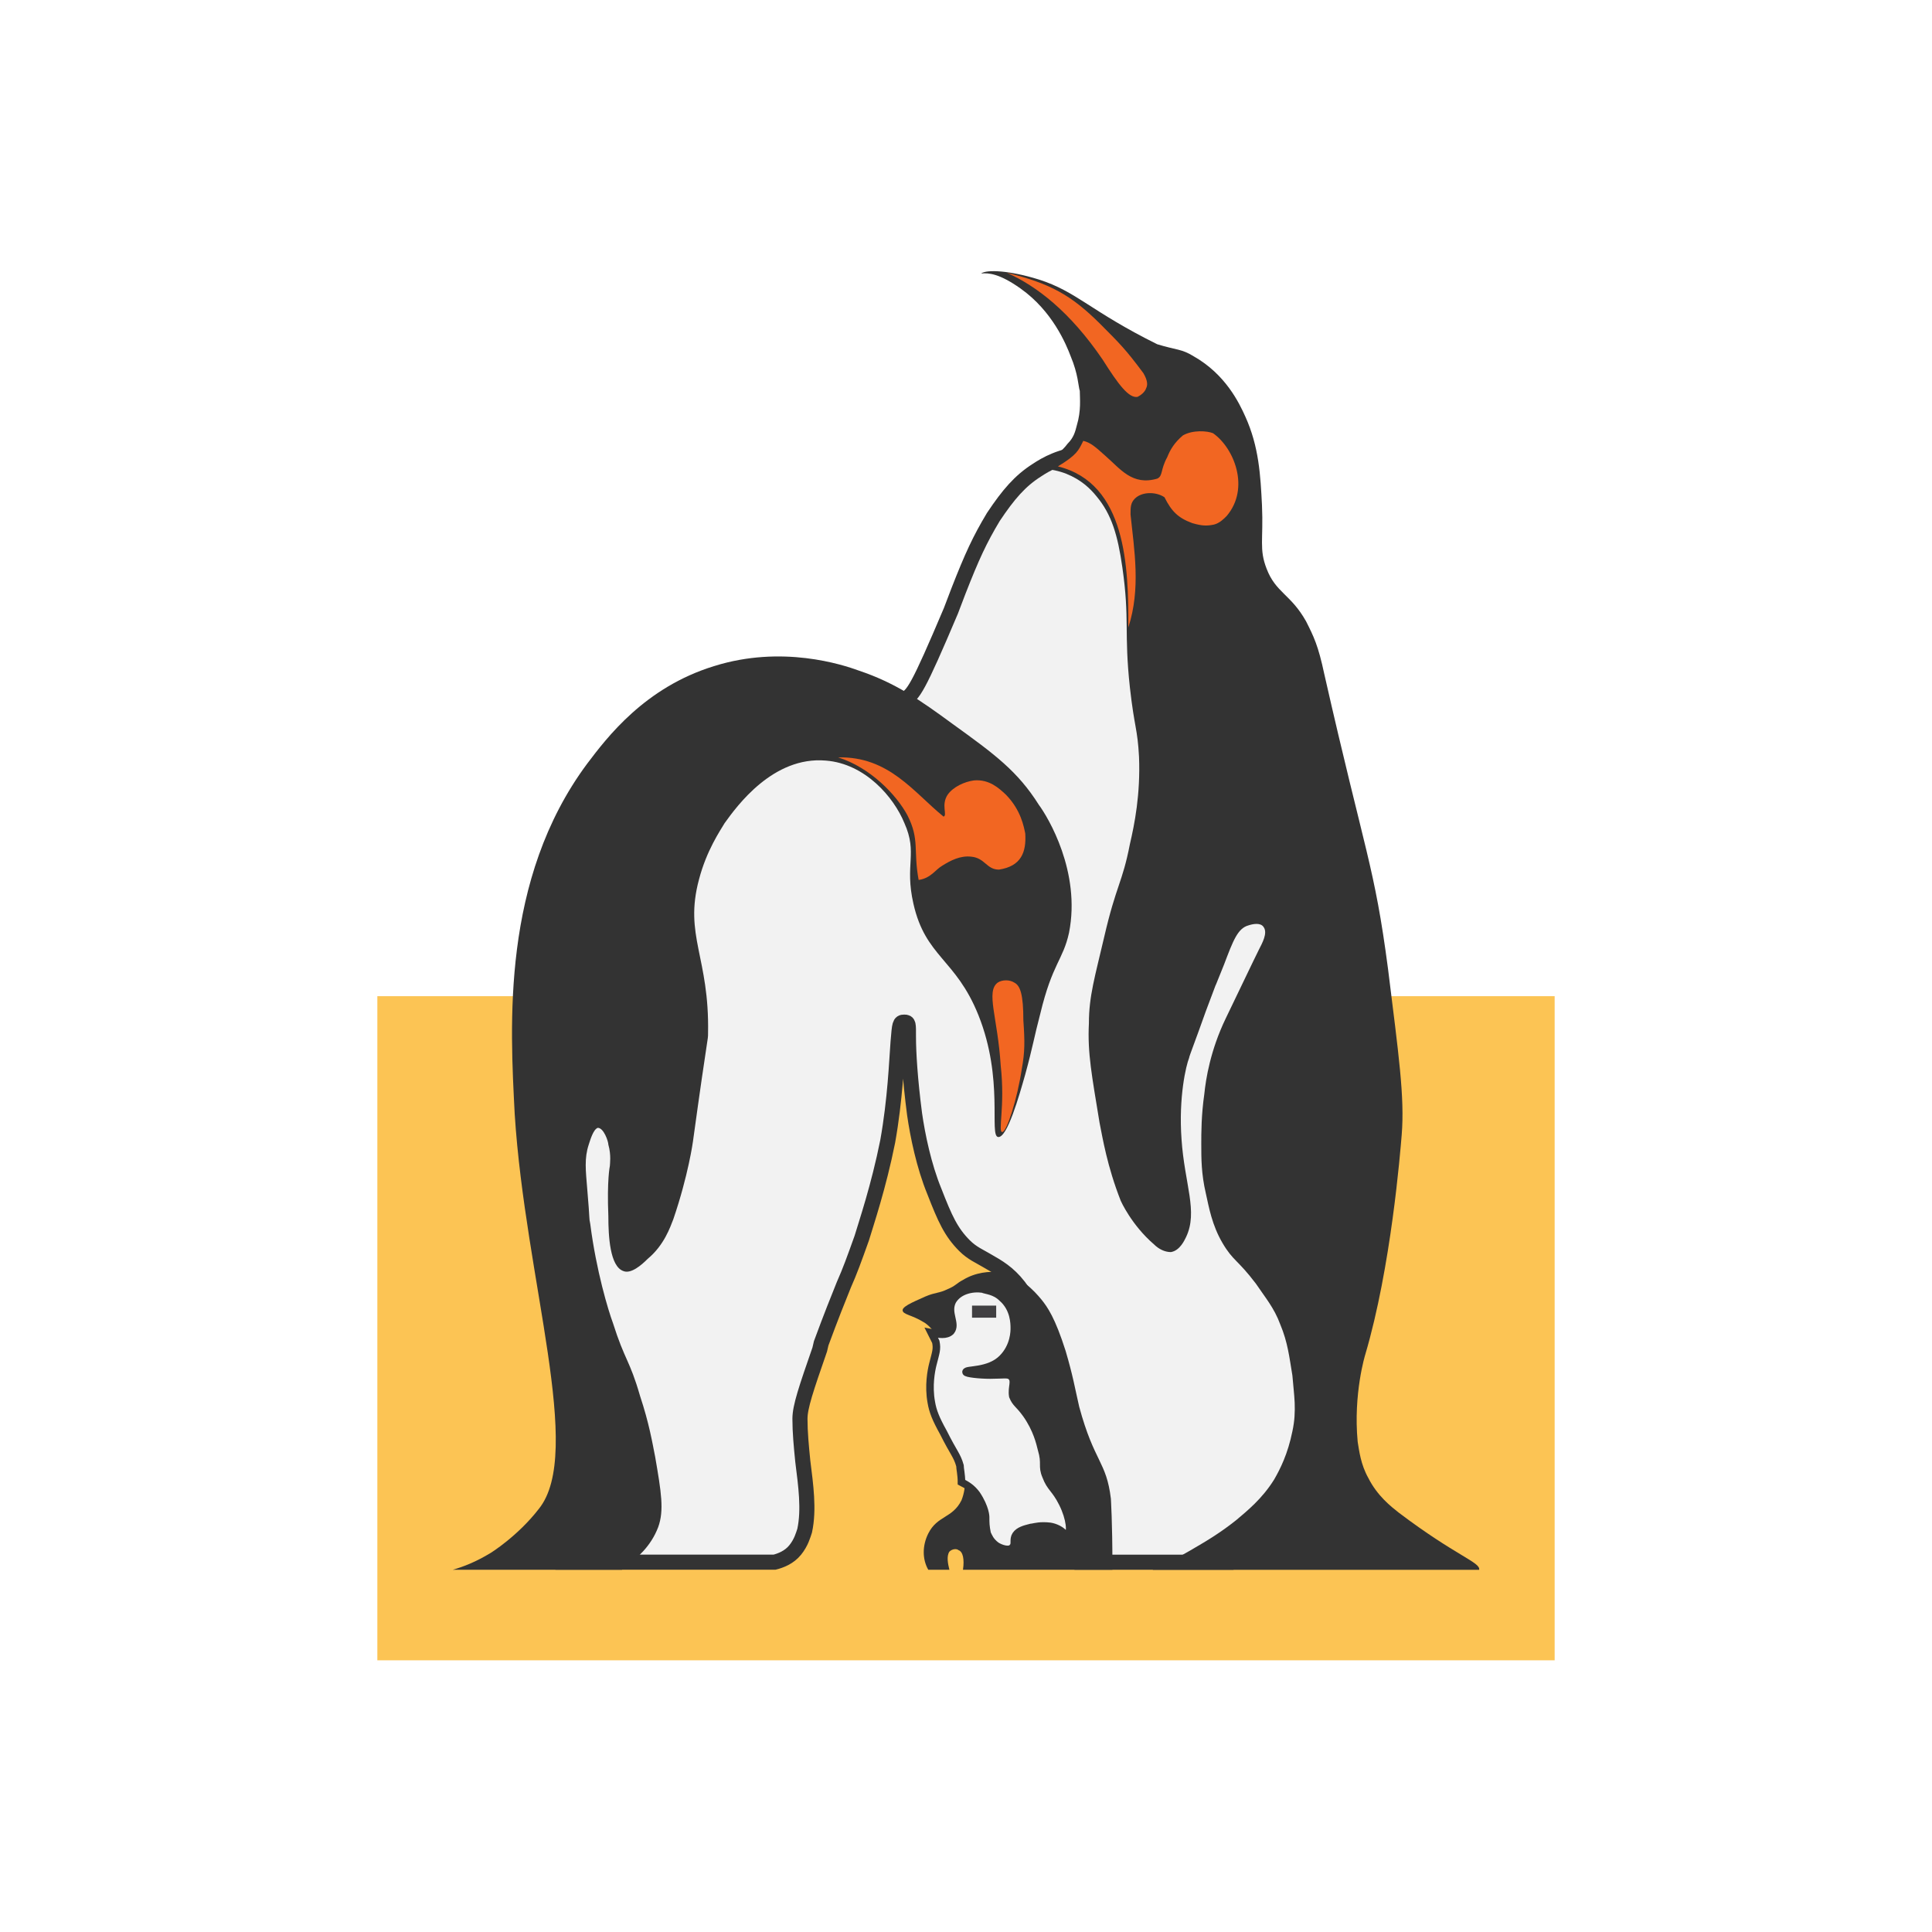
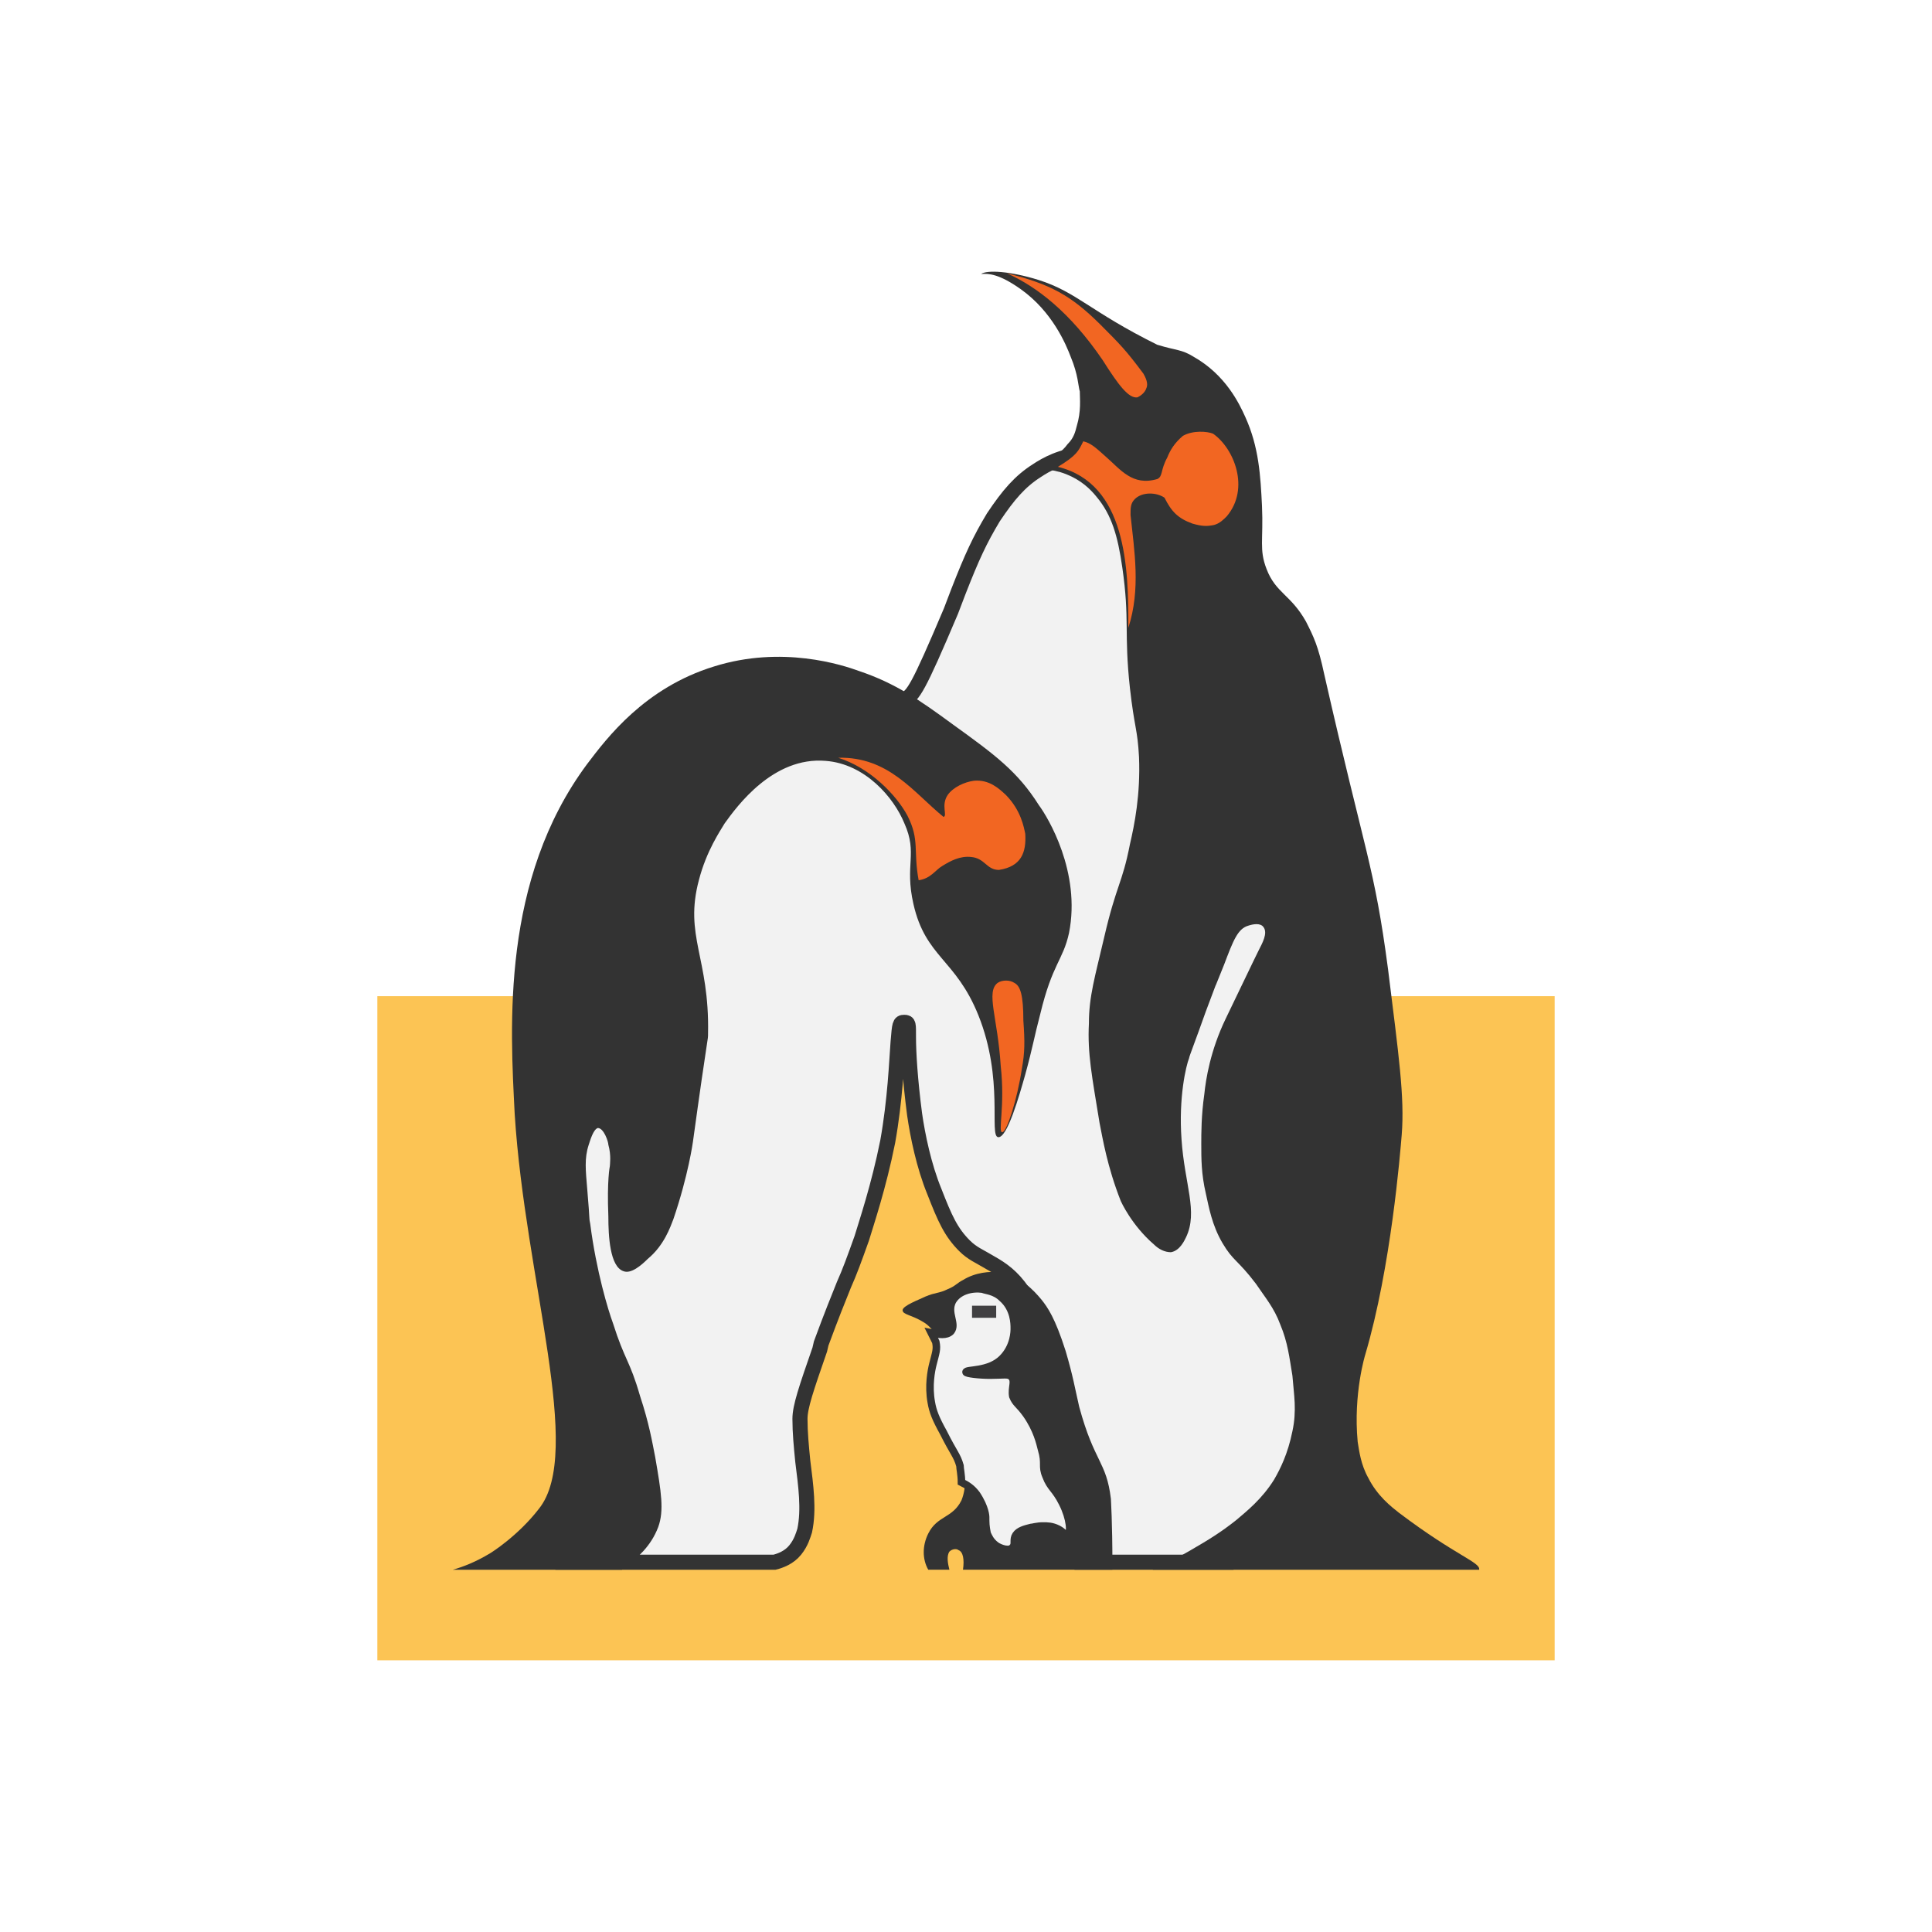
<svg xmlns="http://www.w3.org/2000/svg" width="128" height="128" viewBox="0 0 128 128" id="svg4151" version="1.1">
  <defs id="defs4153" />
  <g id="layer1" transform="translate(0,-924.3622)" style="display:inline">
    <rect style="opacity:1;fill:#fcc454;fill-opacity:1;stroke:none;stroke-width:2;stroke-linecap:butt;stroke-linejoin:miter;stroke-miterlimit:4;stroke-dasharray:none;stroke-dashoffset:0;stroke-opacity:1" id="rect4791" width="78" height="44" x="25" y="990.362" rx="0" ry="0" />
  </g>
  <g id="layer2" transform="translate(0,-325.5433)" style="display:inline">
-     <path style="display:inline;fill:#f2f2f2;fill-opacity:1;stroke:#333333;stroke-opacity:1" d="m 71.812,355.606 c -1.5,0.1 -2.525,0.694 -3.125,1.094 -1.1,0.699 -1.875,1.595 -2.875,3.094 -0.9,1.499 -1.413,2.608 -2.312,4.906 l -0.5,1.312 c -2.2,5.195 -2.494,5.575 -3.094,5.875 -0.5,0.3 -1,0.406 -1.5,0.406 -0.4,0 -0.719,0.006 -1.219,-0.094 -0.6,-0.1 -1.194,-0.219 -2.094,-0.219 -0.6,0 -1.206,0.119 -1.906,0.219 -0.6,0.1 -2.388,0.382 -4.188,1.281 -1.8,0.999 -3.3,2.402 -5,5 -2.8,4.396 -4.9,9.887 -6,15.781 -0.6,2.897 -1.012,5.209 -0.812,8.406 0.1,2.098 0.412,3.408 0.812,4.906 0.4,1.599 0.787,3.484 1.188,6.781 0.2,2.198 0.219,2.988 0.219,3.688 0,0.699 -0.013,1.414 0.188,3.312 0,0.4 0.094,0.694 0.094,1.094 0.3,2.298 0.506,4.008 -0.594,5.406 -0.2,0.2 -0.3,0.394 -0.5,0.594 -0.2,0.1 -0.294,0.294 -0.594,0.594 l 13.312,0 c 0.4,-0.1 0.975,-0.313 1.375,-0.812 0.4,-0.5 0.525,-0.982 0.625,-1.281 0.3,-1.399 0.075,-2.995 -0.125,-4.594 -0.1,-0.999 -0.188,-1.913 -0.188,-2.812 0,-0.799 0.412,-1.996 1.312,-4.594 l 0.094,-0.406 c 0.7,-1.898 1.1,-2.876 1.5,-3.875 0.4,-0.899 0.688,-1.695 1.188,-3.094 0.3,-0.999 1.119,-3.409 1.719,-6.406 0.5,-2.797 0.588,-5.295 0.688,-6.594 0.1,-1.199 0.106,-1.312 0.406,-1.312 0.3,0 0.281,0.101 0.281,1 0,0.999 0.106,2.796 0.406,5.094 0.2,1.399 0.613,3.427 1.312,5.125 0.7,1.798 1.1,2.695 2,3.594 0.5,0.5 1,0.7 1.5,1 0.7,0.4 1.394,0.788 2.094,1.688 0.3,0.4 0.794,1.095 1.094,2.094 0.2,0.699 0.094,1.094 0.094,1.594 0,0.4 -0.1,0.801 0,1.5 0.1,1.599 0.7,2.807 1,3.406 0.4,0.899 0.825,1.294 1.125,1.594 0.3,0.3 0.575,0.588 0.875,1.188 1.1,2.298 0.525,4.795 0.125,6.594 0,0.1 -0.125,0.213 -0.125,0.312 l 9.844,0 c 1.123,-0.956 2.58,-2.283 3.156,-3.188 1.5,-2.498 1.625,-5.108 1.625,-7.406 0.1,-2.897 -0.525,-4.395 -1.125,-6.094 -0.5,-1.399 -1.075,-2.99 -1.375,-5.688 -0.5,-4.995 0.4,-9.303 1,-12.5 0.4,-1.998 0.794,-3.276 1.094,-4.375 0.5,-1.698 0.794,-2.608 0.594,-4.406 -0.2,-1.798 -0.706,-2.614 -1.406,-3.812 -0.6,-0.999 -1.381,-2.383 -2.281,-4.781 -0.6,-1.499 -2.112,-5.799 -2.812,-11.094 l -0.094,-0.406 c -0.3,-1.798 -0.594,-3.99 -2.094,-6.188 -0.7,-0.999 -1.5,-1.807 -2.5,-2.406 -0.7,-0.4 -1.812,-1.094 -3.312,-1.094 l -0.188,0 z" id="path22" />
+     <path style="display:inline;fill:#f2f2f2;fill-opacity:1;stroke:#333333;stroke-width:1;stroke-opacity:1" d="m 71.812,355.636 c -1.5,0.1 -2.525,0.694 -3.125,1.093 -1.1,0.699 -1.875,1.594 -2.875,3.092 -0.9,1.498 -1.413,2.607 -2.312,4.904 l -0.5,1.312 c -2.2,5.193 -2.494,5.573 -3.094,5.873 -0.5,0.3 -1,0.406 -1.5,0.406 -0.4,0 -0.719,0.006 -1.219,-0.094 -0.6,-0.1 -1.194,-0.219 -2.094,-0.219 -0.6,0 -1.206,0.119 -1.906,0.219 -0.6,0.1 -2.388,0.382 -4.188,1.281 -1.8,0.999 -3.3,2.401 -5,4.998 -2.8,4.394 -4.9,9.883 -6,15.775 -0.6,2.896 -1.012,5.207 -0.812,8.403 0.1,2.097 0.412,3.406 0.812,4.904 0.4,1.598 0.787,3.483 1.188,6.779 0.2,2.197 0.219,2.987 0.219,3.686 0,0.699 -0.013,1.414 0.188,3.311 0,0.399 0.094,0.694 0.094,1.093 0.3,2.297 0.506,4.006 -0.594,5.404 -0.2,0.2 -0.3,0.394 -0.5,0.594 -0.2,0.1 -0.294,0.294 -0.594,0.594 l 13.312,0 c 0.4,-0.1 0.975,-0.313 1.375,-0.812 0.4,-0.499 0.525,-0.981 0.625,-1.281 0.3,-1.398 0.075,-2.994 -0.125,-4.592 C 53.087,421.36 53,420.446 53,419.547 c 0,-0.799 0.412,-1.995 1.312,-4.592 l 0.094,-0.406 c 0.7,-1.898 1.1,-2.875 1.5,-3.873 0.4,-0.899 0.688,-1.694 1.188,-3.093 0.3,-0.999 1.119,-3.408 1.719,-6.404 0.5,-2.796 0.588,-5.293 0.688,-6.591 0.1,-1.198 0.106,-1.312 0.406,-1.312 0.3,0 0.281,0.101 0.281,1 0,0.999 0.106,2.795 0.406,5.092 0.2,1.398 0.613,3.425 1.312,5.123 0.7,1.798 1.1,2.693 2,3.592 0.5,0.499 1,0.7 1.5,1 0.7,0.399 1.394,0.788 2.094,1.687 0.3,0.399 0.794,1.094 1.094,2.093 0.2,0.699 0.094,1.094 0.094,1.593 0,0.399 -0.1,0.8 0,1.499 0.1,1.598 0.7,2.806 1,3.405 0.4,0.899 0.825,1.294 1.125,1.593 0.3,0.3 0.575,0.588 0.875,1.187 1.1,2.297 0.525,4.793 0.125,6.591 0,0.1 -0.125,0.213 -0.125,0.312 l 9.844,0 c 1.123,-0.956 2.58,-2.282 3.156,-3.186 1.5,-2.497 1.625,-5.106 1.625,-7.403 0.1,-2.896 -0.525,-4.394 -1.125,-6.091 -0.5,-1.398 -1.075,-2.989 -1.375,-5.685 -0.5,-4.993 0.4,-9.299 1,-12.495 0.4,-1.997 0.794,-3.275 1.094,-4.373 0.5,-1.698 0.794,-2.607 0.594,-4.404 -0.2,-1.798 -0.706,-2.613 -1.406,-3.811 -0.6,-0.999 -1.381,-2.382 -2.281,-4.779 C 82.213,375.316 80.7,371.018 80,365.725 l -0.094,-0.406 c -0.3,-1.798 -0.594,-3.988 -2.094,-6.185 -0.7,-0.999 -1.5,-1.806 -2.5,-2.405 -0.7,-0.399 -1.812,-1.093 -3.312,-1.093 l -0.188,0 z" id="path22" />
  </g>
  <g id="layer5" style="display:inline">
-     <path d="m 67.616,19.117 c 2.113,1.496 3.018,3.691 3.32,4.489 0.503,1.197 0.503,1.995 0.604,2.294 0,0.499 0.101,1.297 -0.201,2.294 -0.101,0.399 -0.201,0.798 -0.604,1.197 -0.805,1.097 -2.012,1.197 -2.012,1.496 0,0.199 0.905,0.1 1.911,0.499 1.006,0.399 1.61,0.997 2.012,1.496 1.006,1.197 1.408,2.593 1.71,4.688 0.503,3.491 0.101,4.289 0.503,7.98 0.302,2.693 0.503,2.693 0.604,4.588 0.101,2.494 -0.302,4.489 -0.604,5.785 -0.503,2.593 -0.905,2.693 -1.71,6.184 -0.604,2.593 -1.006,3.89 -1.006,5.685 -0.101,1.995 0.201,3.491 0.704,6.583 0.201,0.997 0.503,2.893 1.408,5.187 0,0 0.704,1.596 2.213,2.893 0.302,0.299 0.704,0.499 1.107,0.499 0.604,-0.1 0.905,-0.798 1.006,-0.997 0.805,-1.696 -0.101,-3.491 -0.302,-6.483 -0.201,-2.793 0.302,-4.888 0.503,-5.386 0,-0.1 0.402,-1.097 1.107,-3.092 1.509,-3.99 -0.101,0.199 1.207,-3.092 0.604,-1.596 0.905,-2.394 1.61,-2.593 0.302,-0.1 0.805,-0.199 1.006,0.1 0.302,0.399 -0.101,1.097 -0.302,1.496 0,0 -0.302,0.598 -2.213,4.588 -1.006,2.095 -1.308,3.99 -1.408,4.987 -0.201,1.396 -0.201,2.593 -0.201,3.292 0,0.997 0,1.995 0.302,3.292 0.201,0.898 0.402,2.095 1.107,3.292 0.704,1.197 1.006,1.097 2.213,2.693 0.604,0.898 1.207,1.596 1.61,2.693 0.503,1.197 0.604,2.194 0.805,3.391 0.101,1.297 0.302,2.294 0,3.691 -0.302,1.496 -0.805,2.494 -1.207,3.192 -0.805,1.297 -1.811,2.095 -2.515,2.693 -1.006,0.798 -1.811,1.297 -3.018,1.995 -1.71,0.997 -2.414,1.197 -2.515,1.297 l 21.628,0 c 0.101,-0.499 -1.509,-0.898 -5.332,-3.79 -0.503,-0.399 -1.408,-1.097 -2.012,-2.294 -0.503,-0.898 -0.604,-1.795 -0.704,-2.394 -0.302,-3.192 0.503,-5.785 0.503,-5.785 1.71,-5.785 2.314,-13.366 2.414,-14.563 0.201,-2.494 -0.201,-5.286 -0.905,-10.972 -0.905,-6.882 -1.509,-7.581 -4.225,-19.55 -0.402,-1.895 -0.704,-2.494 -1.207,-3.491 -1.006,-1.795 -2.012,-1.895 -2.616,-3.491 C 83.409,36.373 83.711,35.774 83.61,33.48 83.51,31.485 83.409,29.59 82.504,27.595 82.101,26.697 81.196,24.802 79.083,23.605 78.279,23.107 77.977,23.206 76.669,22.807 72.243,20.613 71.338,19.316 68.823,18.518 66.911,17.92 65.38,17.842 65,18.119 c 0.513,-0.043 1.207,0 2.616,0.997 z" id="path28" style="display:inline;fill:#333333;fill-opacity:1;stroke:none" />
-     <path d="M 32.502,102.889 C 31.501,103.495 30.7,103.798 30,104 l 11.207,0 c 0.1,-0.101 0.3,-0.202 0.4,-0.303 0.6,-0.505 1.501,-1.212 2.001,-2.524 0.4,-1.111 0.2,-2.322 -0.2,-4.644 -0.2,-1.01 -0.4,-2.221 -1.001,-4.038 -0.7,-2.423 -1.001,-2.322 -1.801,-4.846 -0.3,-0.808 -1.101,-3.433 -1.501,-6.562 -0.1,-0.505 0,0 -0.2,-2.322 -0.1,-1.212 -0.2,-2.019 0.1,-2.928 0.1,-0.303 0.3,-1.01 0.6,-1.111 0.4,0 0.7,0.909 0.7,1.111 0.2,0.707 0.1,1.312 0.1,1.413 0,0 -0.2,0.909 -0.1,3.332 0,1.312 0.1,3.332 1.001,3.635 0.5,0.202 1.201,-0.404 1.601,-0.808 1.101,-0.909 1.501,-2.12 1.701,-2.625 1.001,-2.928 1.301,-5.149 1.301,-5.149 1.001,-7.269 1.001,-6.663 1.001,-7.168 0.1,-5.048 -1.601,-6.462 -0.6,-10.197 0.5,-1.918 1.401,-3.231 1.701,-3.736 0.801,-1.111 3.202,-4.442 6.704,-4.139 2.602,0.202 4.503,2.423 5.203,4.139 0.901,2.019 0,2.726 0.6,5.351 0.801,3.534 2.802,3.635 4.303,7.37 1.701,4.24 0.7,7.976 1.301,8.077 0.6,0.101 1.401,-2.726 1.801,-4.139 0.5,-1.817 0.6,-2.524 1.001,-4.038 0.801,-3.332 1.501,-3.534 1.901,-5.351 0.801,-4.038 -1.401,-7.673 -2.001,-8.481 -1.401,-2.221 -2.902,-3.332 -5.704,-5.351 -2.201,-1.615 -3.803,-2.726 -6.204,-3.534 -1.101,-0.404 -5.103,-1.716 -9.606,-0.303 -4.603,1.413 -7.105,4.745 -8.406,6.462 -5.704,7.673 -5.103,17.365 -4.803,23.221 0.7,11.005 4.603,22.413 1.601,26.149 -1.401,1.817 -3.202,2.928 -3.202,2.928 z" id="path26" style="display:inline;fill:#333333;stroke:none;fill-opacity:1" />
+     <path d="m 67.616,19.151 c 2.113,1.496 3.018,3.689 3.32,4.487 0.503,1.196 0.503,1.994 0.604,2.293 0,0.499 0.101,1.296 -0.201,2.293 -0.101,0.399 -0.201,0.798 -0.604,1.196 -0.805,1.097 -2.012,1.196 -2.012,1.496 0,0.199 0.905,0.1 1.911,0.499 1.006,0.399 1.61,0.997 2.012,1.496 1.006,1.196 1.408,2.592 1.71,4.686 0.503,3.49 0.101,4.287 0.503,7.976 0.302,2.692 0.503,2.692 0.604,4.586 0.101,2.493 -0.302,4.487 -0.604,5.783 -0.503,2.592 -0.905,2.692 -1.71,6.182 -0.604,2.592 -1.006,3.889 -1.006,5.683 -0.101,1.994 0.201,3.49 0.704,6.581 0.201,0.997 0.503,2.891 1.408,5.185 0,0 0.704,1.595 2.213,2.891 0.302,0.299 0.704,0.499 1.107,0.499 0.604,-0.1 0.905,-0.798 1.006,-0.997 0.805,-1.695 -0.101,-3.49 -0.302,-6.481 -0.201,-2.792 0.302,-4.886 0.503,-5.384 0,-0.1 0.402,-1.097 1.107,-3.091 1.509,-3.988 -0.101,0.199 1.207,-3.091 0.604,-1.595 0.905,-2.393 1.61,-2.592 0.302,-0.1 0.805,-0.199 1.006,0.1 0.302,0.399 -0.101,1.097 -0.302,1.496 0,0 -0.302,0.598 -2.213,4.586 -1.006,2.094 -1.308,3.988 -1.408,4.985 -0.201,1.396 -0.201,2.592 -0.201,3.29 0,0.997 0,1.994 0.302,3.29 0.201,0.897 0.402,2.094 1.107,3.29 0.704,1.196 1.006,1.097 2.213,2.692 0.604,0.897 1.207,1.595 1.61,2.692 0.503,1.196 0.604,2.194 0.805,3.39 0.101,1.296 0.302,2.293 0,3.689 -0.302,1.496 -0.805,2.493 -1.207,3.191 -0.805,1.296 -1.811,2.094 -2.515,2.692 -1.006,0.798 -1.811,1.296 -3.018,1.994 -1.71,0.997 -2.414,1.196 -2.515,1.296 l 21.628,0 c 0.101,-0.499 -1.509,-0.897 -5.332,-3.789 -0.503,-0.399 -1.408,-1.097 -2.012,-2.293 -0.503,-0.897 -0.604,-1.795 -0.704,-2.393 -0.302,-3.191 0.503,-5.783 0.503,-5.783 1.71,-5.783 2.314,-13.361 2.414,-14.557 0.201,-2.493 -0.201,-5.284 -0.905,-10.968 C 91.054,57.338 90.451,56.64 87.735,44.675 87.332,42.781 87.031,42.183 86.528,41.186 85.522,39.391 84.516,39.291 83.912,37.696 83.409,36.4 83.711,35.802 83.61,33.508 83.51,31.514 83.409,29.62 82.504,27.626 82.101,26.728 81.196,24.834 79.083,23.638 78.279,23.139 77.977,23.239 76.669,22.84 72.243,20.646 71.338,19.35 68.823,18.553 66.911,17.954 65.38,17.876 65,18.154 c 0.513,-0.043 1.207,0 2.616,0.997 z" id="path28" style="display:inline;fill:#333333;fill-opacity:1;stroke:none" />
+     <path d="M 32.502,102.89 C 31.501,103.495 30.7,103.798 30,104 l 11.207,0 c 0.1,-0.101 0.3,-0.202 0.4,-0.303 0.6,-0.505 1.501,-1.211 2.001,-2.523 0.4,-1.11 0.2,-2.321 -0.2,-4.642 -0.2,-1.009 -0.4,-2.22 -1.001,-4.037 -0.7,-2.422 -1.001,-2.321 -1.801,-4.844 -0.3,-0.807 -1.101,-3.431 -1.501,-6.56 -0.1,-0.505 0,0 -0.2,-2.321 -0.1,-1.211 -0.2,-2.018 0.1,-2.927 0.1,-0.303 0.3,-1.009 0.6,-1.11 0.4,0 0.7,0.908 0.7,1.11 0.2,0.706 0.1,1.312 0.1,1.413 0,0 -0.2,0.908 -0.1,3.33 0,1.312 0.1,3.33 1.001,3.633 0.5,0.202 1.201,-0.404 1.601,-0.807 1.101,-0.908 1.501,-2.119 1.701,-2.624 1.001,-2.927 1.301,-5.147 1.301,-5.147 1.001,-7.266 1.001,-6.661 1.001,-7.165 0.1,-5.046 -1.601,-6.459 -0.6,-10.193 0.5,-1.917 1.401,-3.229 1.701,-3.734 0.801,-1.11 3.202,-4.441 6.704,-4.138 2.602,0.202 4.503,2.422 5.203,4.138 0.901,2.018 0,2.725 0.6,5.349 0.801,3.532 2.802,3.633 4.303,7.367 1.701,4.239 0.7,7.973 1.301,8.074 0.6,0.101 1.401,-2.725 1.801,-4.138 0.5,-1.817 0.6,-2.523 1.001,-4.037 0.801,-3.33 1.501,-3.532 1.901,-5.349 0.801,-4.037 -1.401,-7.67 -2.001,-8.477 -1.401,-2.22 -2.902,-3.33 -5.704,-5.349 -2.201,-1.615 -3.803,-2.725 -6.204,-3.532 -1.101,-0.404 -5.103,-1.716 -9.606,-0.303 -4.603,1.413 -7.105,4.743 -8.406,6.459 -5.704,7.67 -5.103,17.358 -4.803,23.212 0.7,11 4.603,22.404 1.601,26.139 -1.401,1.817 -3.202,2.927 -3.202,2.927 z" id="path26" style="display:inline;fill:#333333;fill-opacity:1;stroke:none" />
  </g>
  <g id="layer3" style="display:inline">
-     <path d="m 67.925,55.216 c -0.092,-0.428 -0.275,-1.542 -1.284,-2.57 -0.459,-0.428 -1.101,-1.028 -2.11,-0.942 -0.642,0.086 -1.376,0.428 -1.743,0.942 -0.459,0.685 0,1.371 -0.275,1.456 -1.986,-1.613 -3.624,-4.003 -6.986,-3.923 2.11,0.658 3.859,2.466 4.593,3.837 0.826,1.628 0.376,2.313 0.743,4.283 0.812,-0.116 1.107,-0.683 1.559,-0.942 0.55,-0.343 1.193,-0.685 1.926,-0.6 0.917,0.086 1.009,0.857 1.835,0.857 1.482,-0.225 1.82,-1.161 1.743,-2.399 z" id="path30" style="fill:#f26622;fill-opacity:1;stroke:none" />
-     <path d="m 66.1,65.1 c 0.3,-0.2 0.8,-0.2 1.1,0 0.4,0.2 0.6,0.8 0.6,2.5 0.1,1.4 0.1,2.1 -0.1,3.2 -0.3,2 -1,4.2 -1.3,4.2 -0.3,0 0.2,-1.7 -0.1,-4.4 -0.2,-3.2 -1,-4.9 -0.2,-5.5 z" id="path32" style="fill:#f26622;stroke:none;fill-opacity:1" />
-     <path d="m 66.713,18.074 c 2.894,0.713 4.26,1.486 6.157,3.365 1.317,1.323 1.697,1.69 2.881,3.281 0.288,0.492 0.288,0.787 0.192,0.984 -0.096,0.295 -0.384,0.492 -0.577,0.59 -0.577,0.098 -1.25,-0.787 -2.307,-2.459 -2.166,-3.186 -4.38,-4.88 -6.346,-5.76 z" id="path34" style="fill:#f26622;fill-opacity:1;stroke:none" />
-     <path d="m 80.371,28.703 c -0.377,-0.158 -1.347,-0.235 -2.003,0.146 -0.562,0.476 -0.843,0.952 -1.031,1.429 -0.468,0.857 -0.281,1.238 -0.656,1.429 -1.674,0.494 -2.451,-0.646 -3.467,-1.524 -0.627,-0.562 -0.952,-0.862 -1.445,-0.975 -0.317,0.651 -0.43,0.93 -1.679,1.692 4.537,1.12 4.68,6.664 4.665,10.67 0.835,-2.573 0.391,-5.117 0.146,-7.482 0,-0.476 0,-0.762 0.281,-1.048 0.468,-0.476 1.405,-0.476 1.968,-0.095 0.467,0.93 0.896,1.365 1.842,1.714 0.656,0.19 0.969,0.191 1.437,0.096 0.375,-0.095 0.656,-0.381 0.843,-0.571 1.563,-1.843 0.488,-4.511 -0.902,-5.479 z" id="path36" style="fill:#f26622;fill-opacity:1;stroke:none" />
+     <path d="m 67.925,55.236 c -0.092,-0.428 -0.275,-1.541 -1.284,-2.569 -0.459,-0.428 -1.101,-1.028 -2.11,-0.942 -0.642,0.086 -1.376,0.428 -1.743,0.942 -0.459,0.685 0,1.37 -0.275,1.456 -1.986,-1.612 -3.624,-4.001 -6.986,-3.921 2.11,0.658 3.859,2.465 4.593,3.835 0.826,1.627 0.376,2.312 0.743,4.282 0.812,-0.116 1.107,-0.682 1.559,-0.942 0.55,-0.343 1.193,-0.685 1.926,-0.599 0.917,0.086 1.009,0.856 1.835,0.856 1.482,-0.225 1.82,-1.16 1.743,-2.398 z" id="path30" style="fill:#f26622;fill-opacity:1;stroke:none" />
+     <path d="m 66.1,65.116 c 0.3,-0.2 0.8,-0.2 1.1,0 0.4,0.2 0.6,0.8 0.6,2.499 0.1,1.399 0.1,2.099 -0.1,3.199 -0.3,1.999 -1,4.198 -1.3,4.198 -0.3,0 0.2,-1.699 -0.1,-4.398 -0.2,-3.199 -1,-4.898 -0.2,-5.498 z" id="path32" style="fill:#f26622;fill-opacity:1;stroke:none" />
+     <path d="m 66.713,18.108 c 2.894,0.712 4.26,1.486 6.157,3.363 1.317,1.323 1.697,1.689 2.881,3.28 0.288,0.492 0.288,0.786 0.192,0.983 -0.096,0.295 -0.384,0.492 -0.577,0.59 -0.577,0.098 -1.25,-0.786 -2.307,-2.458 -2.166,-3.184 -4.38,-4.878 -6.346,-5.758 z" id="path34" style="fill:#f26622;fill-opacity:1;stroke:none" />
+     <path d="m 80.371,28.733 c -0.377,-0.158 -1.347,-0.235 -2.003,0.146 -0.562,0.476 -0.843,0.952 -1.031,1.428 -0.468,0.857 -0.281,1.238 -0.656,1.428 -1.674,0.494 -2.451,-0.646 -3.467,-1.523 -0.627,-0.562 -0.952,-0.862 -1.445,-0.974 -0.317,0.651 -0.43,0.929 -1.679,1.691 4.537,1.12 4.68,6.662 4.665,10.665 0.835,-2.572 0.391,-5.115 0.146,-7.479 0,-0.476 0,-0.762 0.281,-1.047 0.468,-0.476 1.405,-0.476 1.968,-0.095 0.467,0.93 0.896,1.365 1.842,1.713 0.656,0.19 0.969,0.191 1.437,0.096 0.375,-0.095 0.656,-0.381 0.843,-0.571 1.563,-1.842 0.488,-4.509 -0.902,-5.477 z" id="path36" style="fill:#f26622;fill-opacity:1;stroke:none" />
  </g>
  <g id="layer4" style="display:inline">
-     <path d="m 61.2,87.6 c 0.2,0.1 0.8,0.6 1,1.3 0.1,0.5 0,0.7 -0.2,1.5 -0.1,0.4 -0.3,1.4 -0.1,2.5 0.1,0.6 0.3,1.1 0.8,2 0.7,1.4 0.9,1.5 1.1,2.2 0.1,0.3 0.3,1.3 -0.1,2.3 -0.6,1.2 -1.6,1 -2.2,2.2 -0.4,0.8 -0.4,1.7 0,2.4 l 1.4,0 c -0.1,-0.4 -0.2,-0.9 0,-1.2 0.2,-0.2 0.5,-0.2 0.6,-0.1 0.3,0.1 0.4,0.6 0.3,1.3 l 9.9,0 c 0,-0.1 0,-0.2 0,-0.3 0,-2.9 -0.1,-4.3 -0.1,-4.4 -0.3,-2.5 -1.1,-2.4 -2.1,-6.1 -0.3,-1.3 -0.4,-2 -0.9,-3.7 -0.7,-2.2 -1.2,-2.9 -1.6,-3.4 -0.5,-0.6 -1.4,-1.6 -2.8,-1.8 -0.6,-0.1 -1.6,0 -2.4,0.5 -0.4,0.2 -0.5,0.4 -1,0.6 -0.6,0.3 -0.8,0.2 -1.5,0.5 -0.4,0.2 -1.5,0.6 -1.5,0.9 0,0.3 0.6,0.3 1.4,0.8 z" id="path14-8" style="display:inline;fill:#333333;stroke:none;fill-opacity:1" />
-     <path stroke-miterlimit="10" d="m 70.4,99.6 c -0.5,-1 -0.8,-1 -1.1,-1.8 -0.3,-0.7 0,-0.8 -0.3,-1.8 -0.1,-0.4 -0.3,-1.3 -1,-2.3 -0.5,-0.7 -0.7,-0.7 -0.9,-1.2 -0.1,-0.6 0.2,-1 -0.1,-1.3 -0.2,-0.2 -0.5,-0.1 -1.4,-0.1 -0.7,0 -1.6,-0.1 -1.6,-0.2 0,-0.2 1.5,0 2.4,-0.9 0.8,-0.8 0.8,-1.8 0.8,-2 0,-0.3 0,-1.3 -0.8,-2 -0.5,-0.5 -1.1,-0.5 -1.3,-0.6 -0.7,-0.1 -1.6,0.1 -2,0.8 -0.4,0.8 0.3,1.5 -0.1,2 -0.3,0.3 -0.8,0.2 -1.3,0.1 0.1,0.2 0.2,0.4 0.3,0.6 0.1,0.5 0,0.7 -0.2,1.5 -0.1,0.4 -0.3,1.4 -0.1,2.5 0.1,0.6 0.3,1.1 0.8,2 0.7,1.4 0.9,1.5 1.1,2.2 0,0.2 0.1,0.6 0.1,1.1 0.4,0.2 0.7,0.4 1,0.8 0.6,0.9 0.6,1.5 0.6,1.5 0,0.4 0,0.6 0.1,1.1 0.1,0.2 0.2,0.5 0.6,0.8 0.3,0.2 0.9,0.4 1.1,0.1 0.2,-0.2 0,-0.5 0.2,-0.8 0.2,-0.3 0.6,-0.4 1,-0.5 0.1,0 0.4,-0.1 0.8,-0.1 0.3,0 0.6,0 1,0.2 0.4,0.2 0.5,0.5 0.6,0.4 0.3,-0.1 0.2,-1.1 -0.3,-2.1 z" id="path16" style="display:inline;fill:#f2f2f2;stroke:#333333;stroke-width:0.5;stroke-miterlimit:10;stroke-opacity:1" />
-     <rect x="64.4" y="86.5" width="1.6" height="0.8" id="rect18" style="display:inline;fill:#414042;stroke:none" />
+     <path d="m 61.2,87.607 c 0.2,0.1 0.8,0.6 1,1.299 0.1,0.5 0,0.7 -0.2,1.499 -0.1,0.4 -0.3,1.399 -0.1,2.499 0.1,0.6 0.3,1.1 0.8,1.999 0.7,1.399 0.9,1.499 1.1,2.199 0.1,0.3 0.3,1.299 -0.1,2.299 -0.6,1.2 -1.6,1 -2.2,2.199 -0.4,0.8 -0.4,1.699 0,2.399 l 1.4,0 c -0.1,-0.4 -0.2,-0.9 0,-1.2 0.2,-0.2 0.5,-0.2 0.6,-0.1 0.3,0.1 0.4,0.6 0.3,1.299 l 9.9,0 c 0,-0.1 0,-0.2 0,-0.3 0,-2.899 -0.1,-4.298 -0.1,-4.398 -0.3,-2.499 -1.1,-2.399 -2.1,-6.098 -0.3,-1.299 -0.4,-1.999 -0.9,-3.699 -0.7,-2.199 -1.2,-2.899 -1.6,-3.399 -0.5,-0.6 -1.4,-1.599 -2.8,-1.799 -0.6,-0.1 -1.6,0 -2.4,0.5 -0.4,0.2 -0.5,0.4 -1,0.6 -0.6,0.3 -0.8,0.2 -1.5,0.5 -0.4,0.2 -1.5,0.6 -1.5,0.9 0,0.3 0.6,0.3 1.4,0.8 z" id="path14-8" style="display:inline;fill:#333333;fill-opacity:1;stroke:none" />
+     <path stroke-miterlimit="10" d="m 70.4,99.602 c -0.5,-1 -0.8,-1 -1.1,-1.799 -0.3,-0.7 0,-0.8 -0.3,-1.799 -0.1,-0.4 -0.3,-1.299 -1,-2.299 -0.5,-0.7 -0.7,-0.7 -0.9,-1.2 -0.1,-0.6 0.2,-1 -0.1,-1.299 -0.2,-0.2 -0.5,-0.1 -1.4,-0.1 -0.7,0 -1.6,-0.1 -1.6,-0.2 0,-0.2 1.5,0 2.4,-0.9 0.8,-0.8 0.8,-1.799 0.8,-1.999 0,-0.3 0,-1.299 -0.8,-1.999 -0.5,-0.5 -1.1,-0.5 -1.3,-0.6 -0.7,-0.1 -1.6,0.1 -2,0.8 -0.4,0.8 0.3,1.499 -0.1,1.999 -0.3,0.3 -0.8,0.2 -1.3,0.1 0.1,0.2 0.2,0.4 0.3,0.6 0.1,0.5 0,0.7 -0.2,1.499 -0.1,0.4 -0.3,1.399 -0.1,2.499 0.1,0.6 0.3,1.1 0.8,1.999 0.7,1.399 0.9,1.499 1.1,2.199 0,0.2 0.1,0.6 0.1,1.1 0.4,0.2 0.7,0.4 1,0.8 0.6,0.9 0.6,1.499 0.6,1.499 0,0.4 0,0.6 0.1,1.1 0.1,0.2 0.2,0.5 0.6,0.8 0.3,0.2 0.9,0.4 1.1,0.1 0.2,-0.2 0,-0.5 0.2,-0.8 0.2,-0.3 0.6,-0.4 1,-0.5 0.1,0 0.4,-0.1 0.8,-0.1 0.3,0 0.6,0 1,0.2 0.4,0.2 0.5,0.5 0.6,0.4 0.3,-0.1 0.2,-1.1 -0.3,-2.099 z" id="path16" style="display:inline;fill:#f2f2f2;stroke:#333333;stroke-width:0.5;stroke-miterlimit:10;stroke-opacity:1" />
+     <rect x="64.4" y="86.507" width="1.6" height="0.8" id="rect18" style="display:inline;fill:#414042;stroke:none" />
  </g>
</svg>
